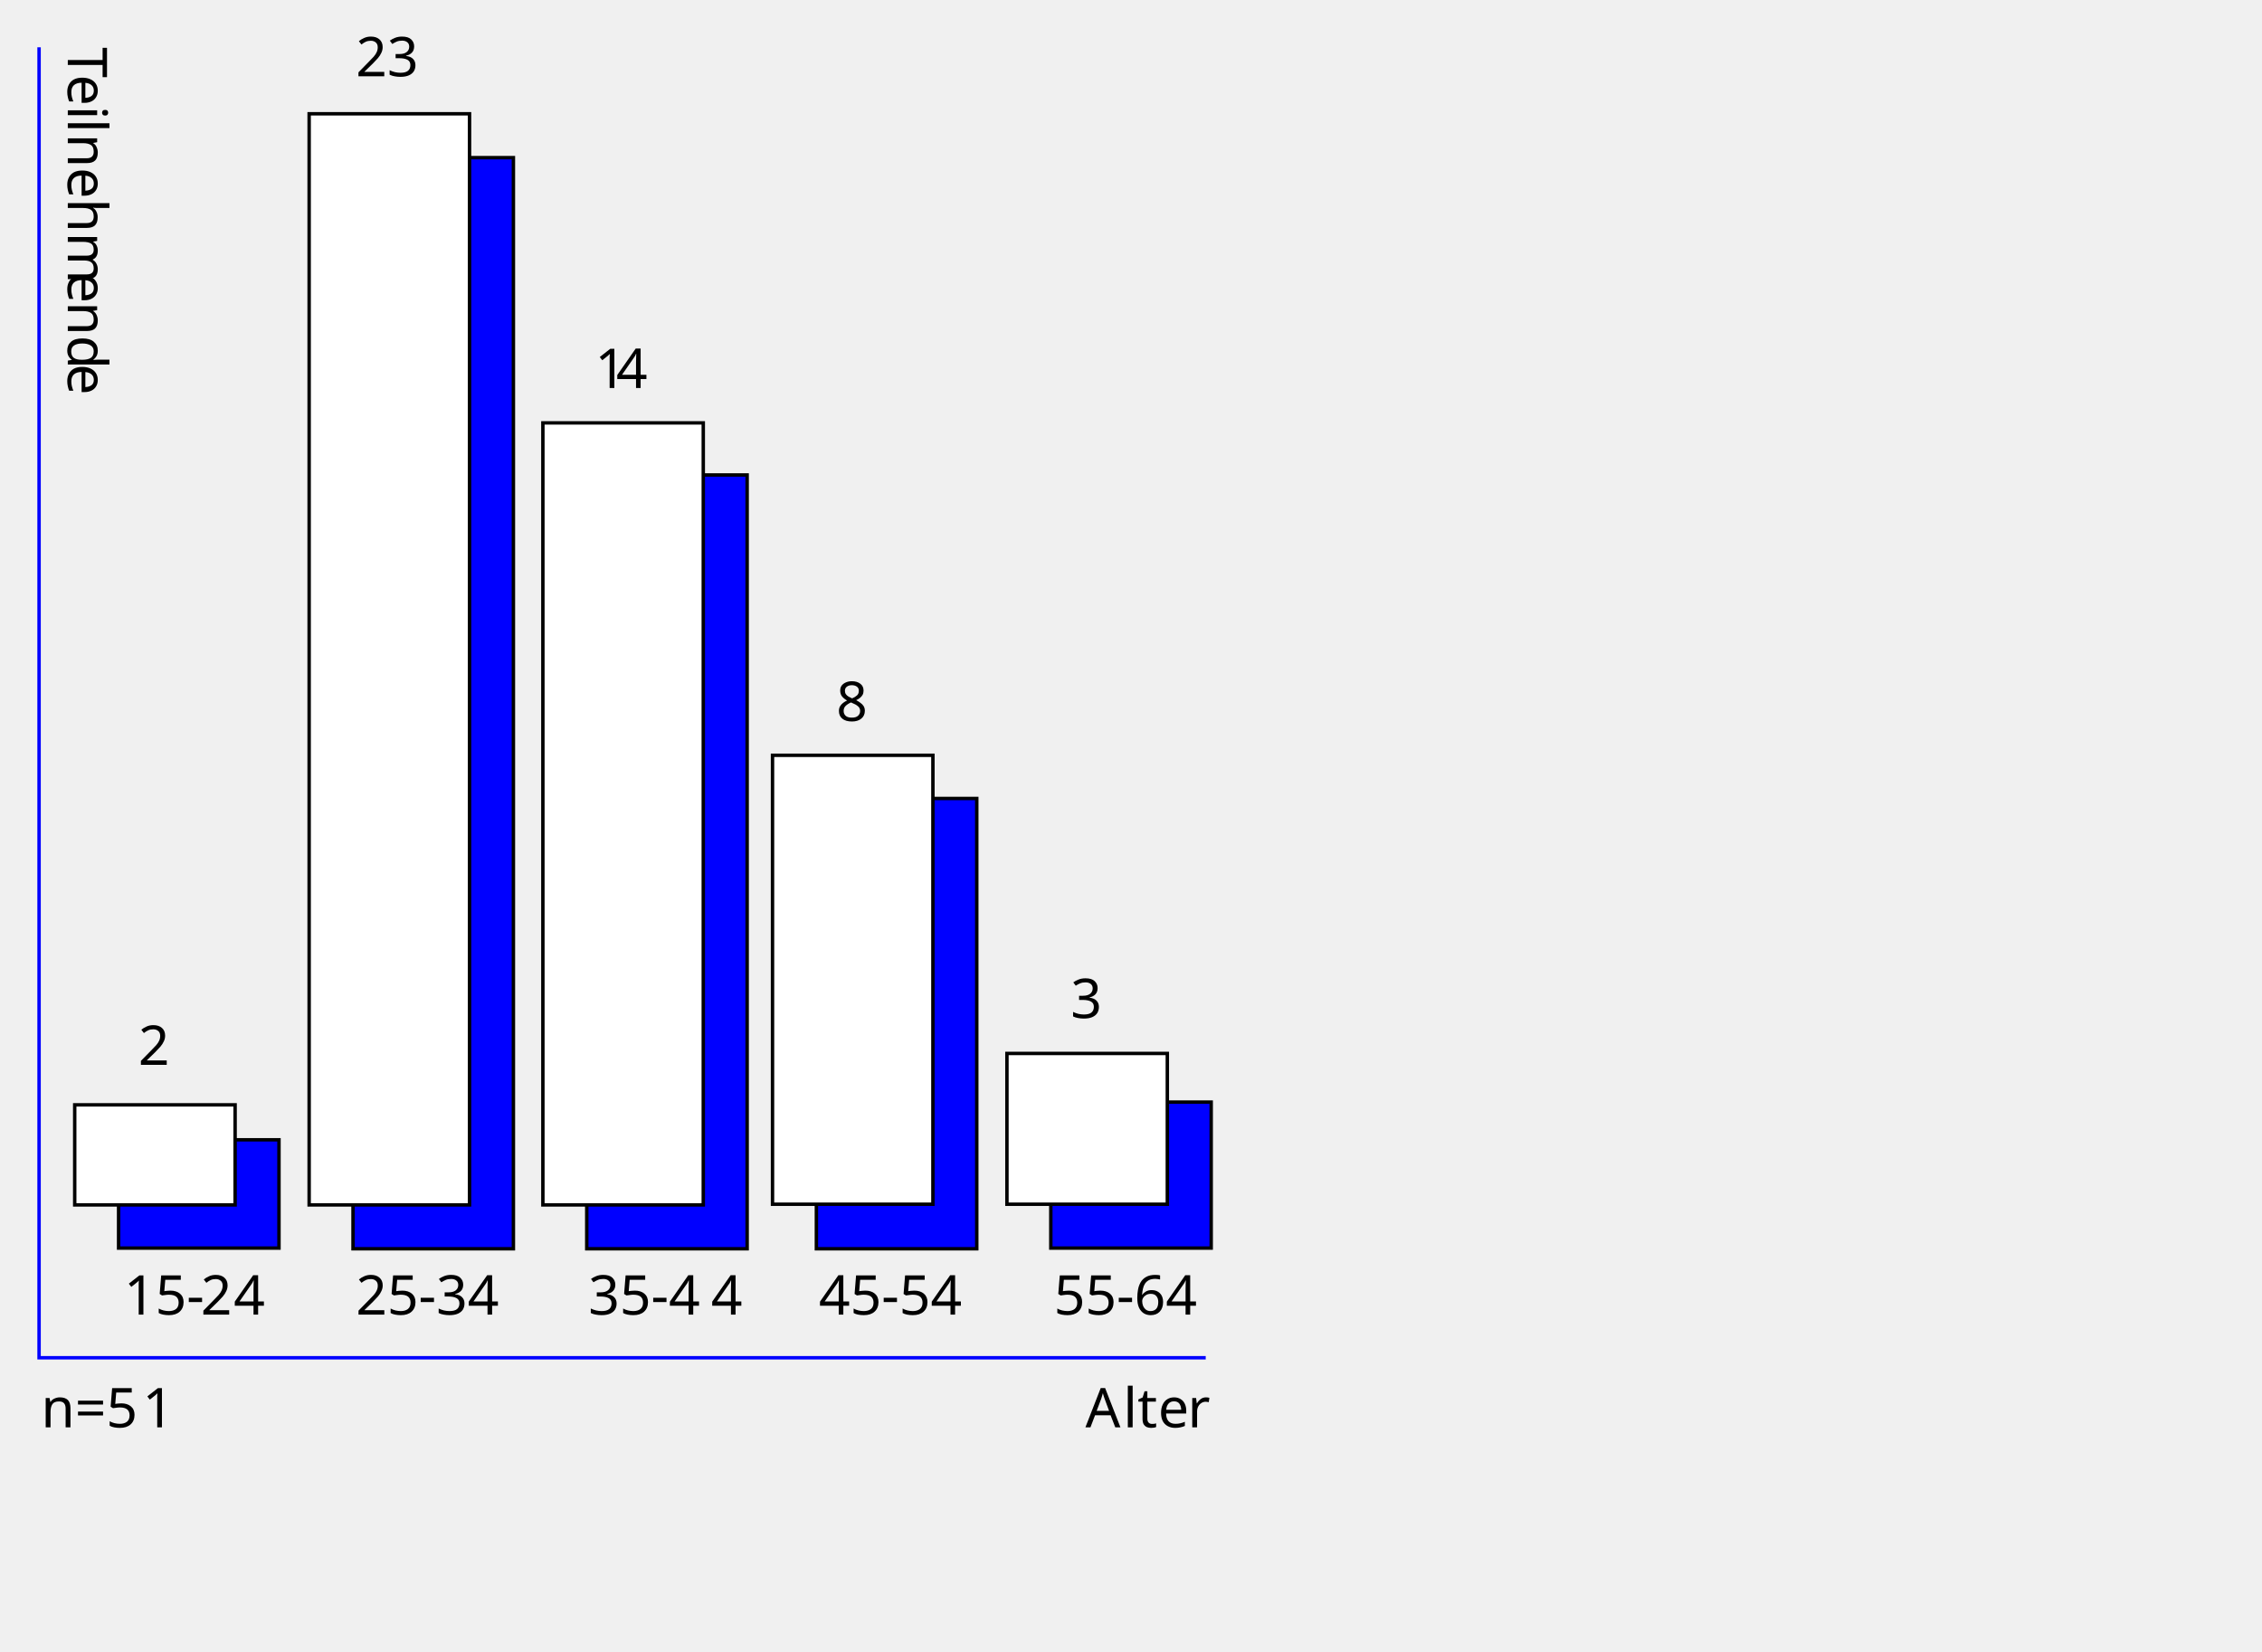
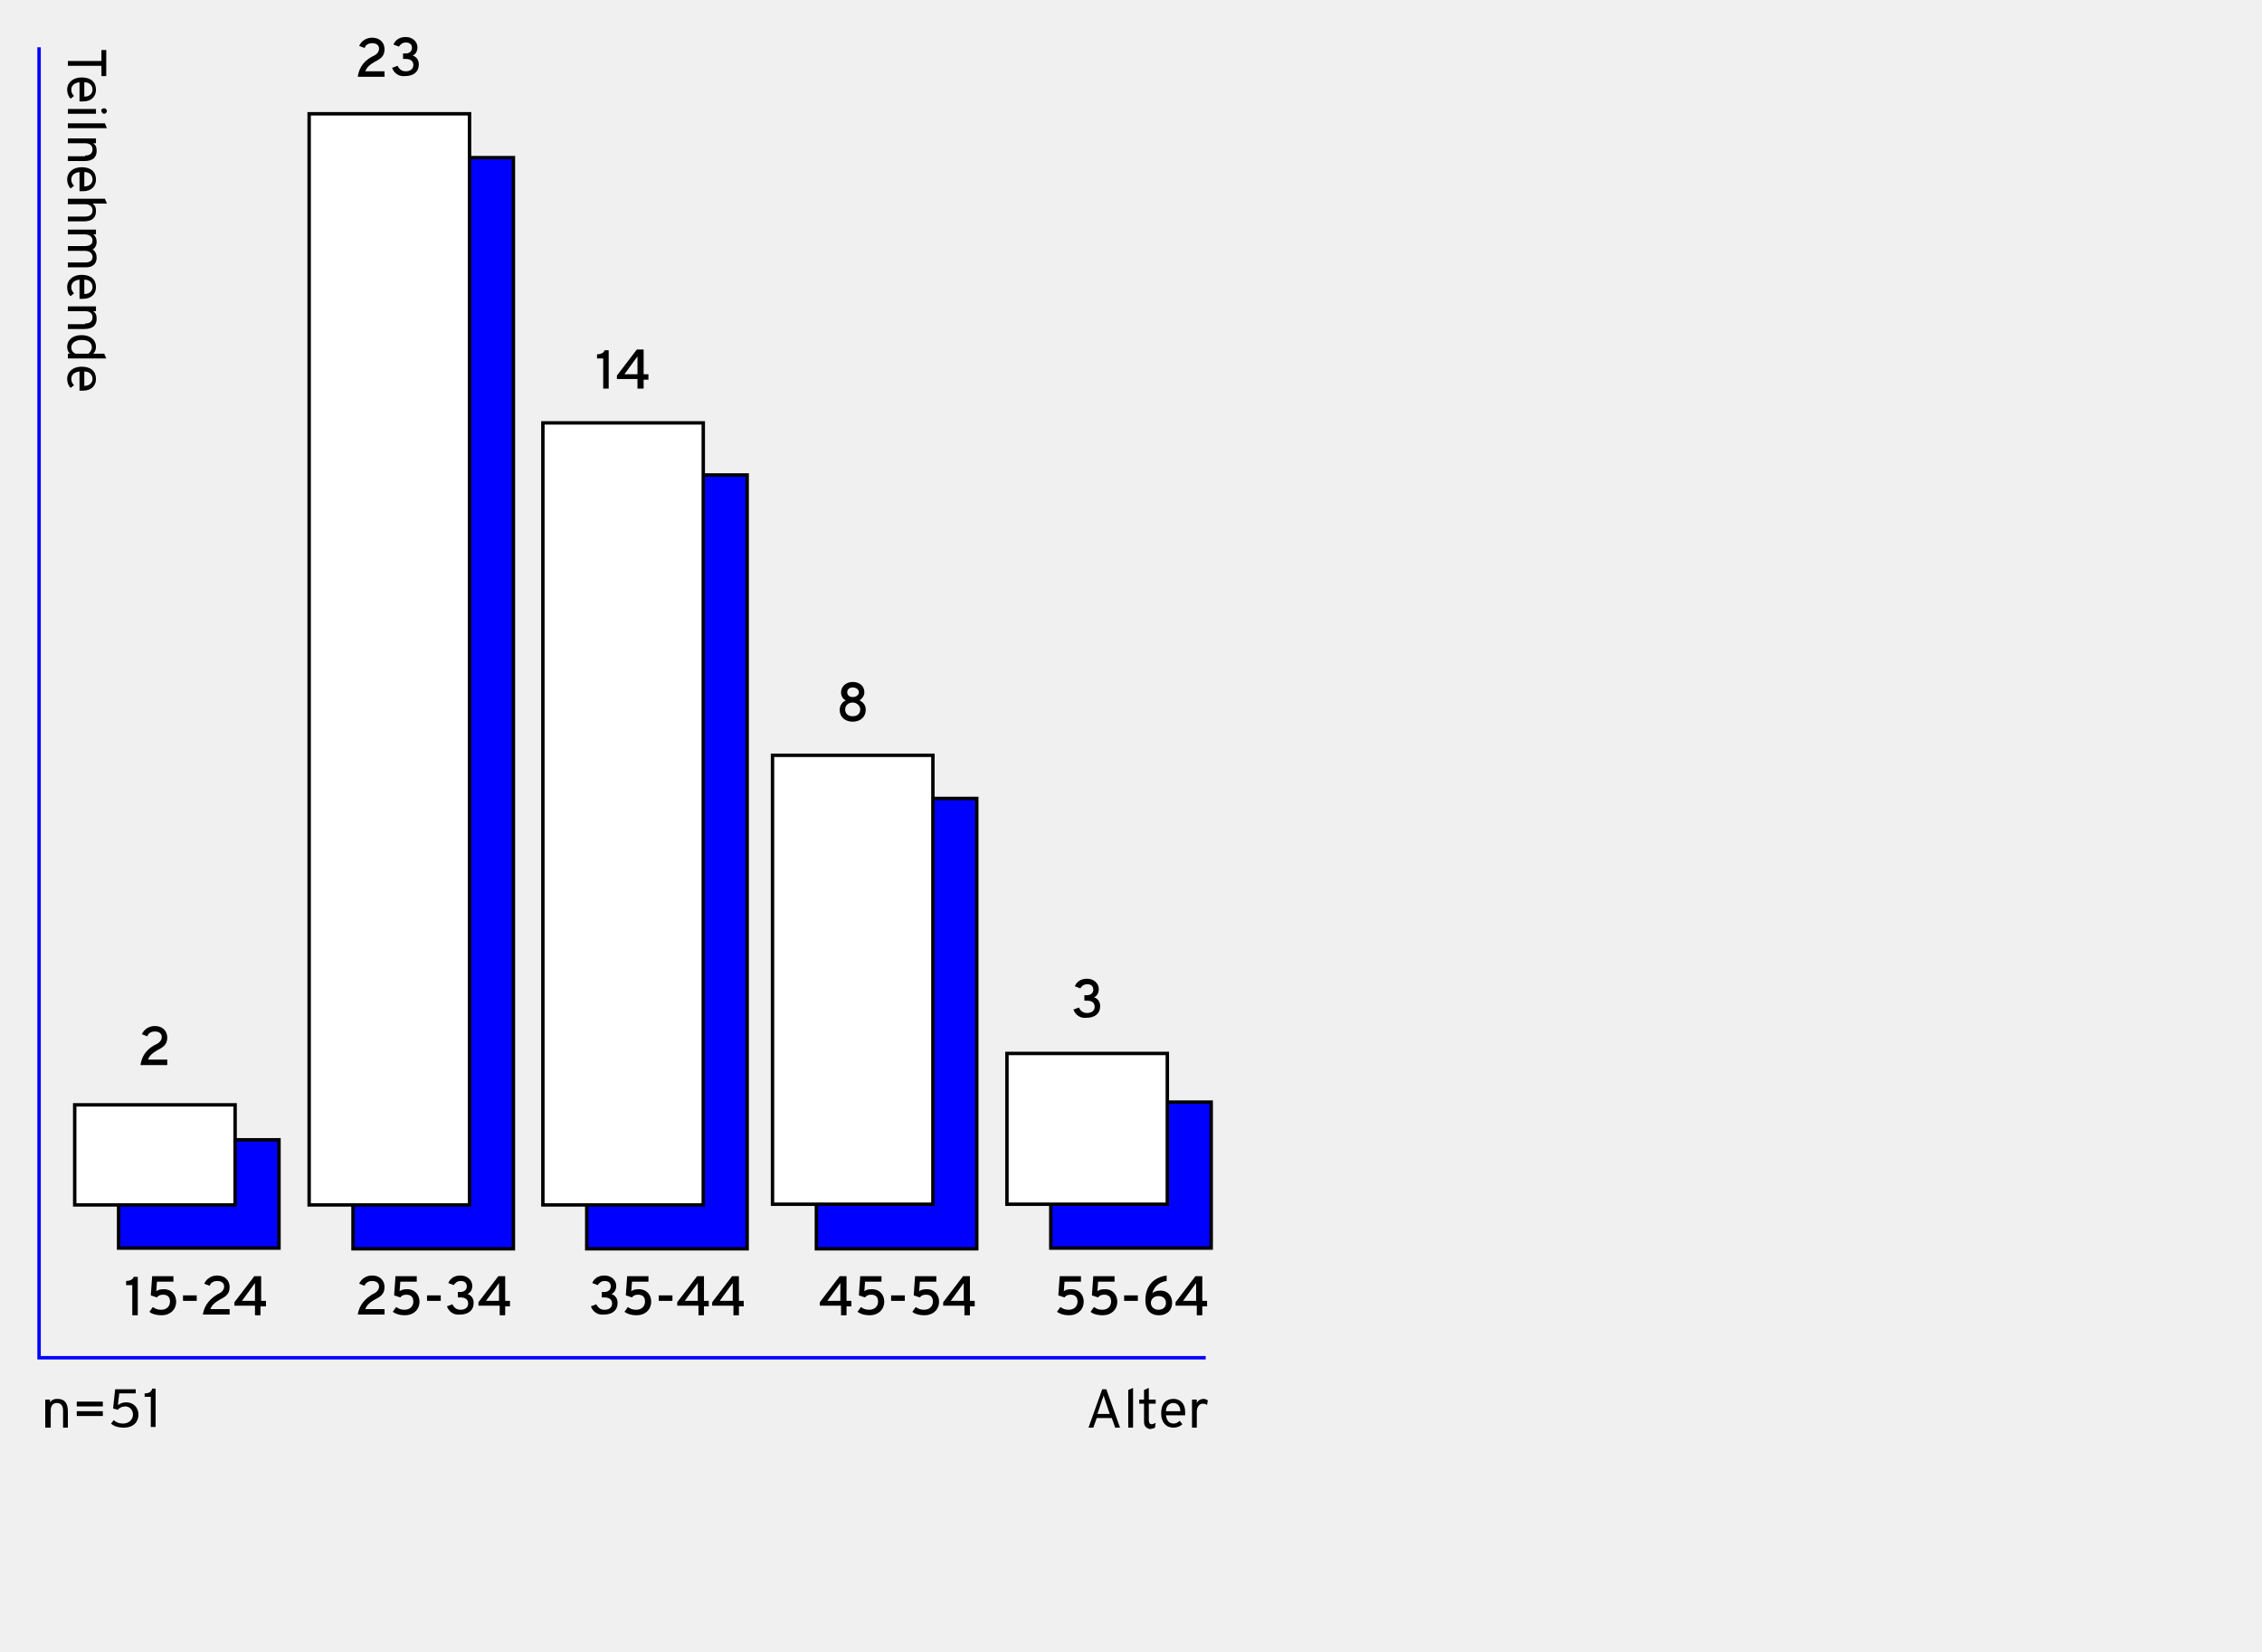
<svg xmlns="http://www.w3.org/2000/svg" version="1.1" id="Layer_1" x="0px" y="0px" viewBox="0 0 330 241" style="enable-background:new 0 0 330 241;" xml:space="preserve">
  <style type="text/css">
- 	.st0{font-family:'Overpass-SemiBold';}
- 	.st1{font-size:8px;}
- 	.st2{fill:#0000FF;}
- 	.st3{fill:none;stroke:#000000;stroke-width:0.5;}
- 	.st4{fill:#FFFFFF;}
- 	.st5{font-family:'Overpass-Regular';}
- 	.st6{fill:none;stroke:#0000FF;stroke-width:0.5;}
+ 	.st0{enable-background:new    ;}
+ 	.st1{fill:#0000FF;}
+ 	.st2{fill:none;stroke:#000000;stroke-width:0.5;}
+ 	.st3{fill:#FFFFFF;}
+ 	.st4{fill:none;stroke:#0000FF;stroke-width:0.5;}
</style>
-   <text transform="matrix(1 0 0 1 18.0791 191.8062)" class="st0 st1">15-</text>
-   <text transform="matrix(1 0 0 1 29.2791 191.8062)" class="st0 st1">2</text>
-   <text transform="matrix(1 0 0 1 34.0791 191.8062)" class="st0 st1">4</text>
-   <text transform="matrix(1 0 0 1 51.9111 191.8062)" class="st0 st1">25-34</text>
-   <text transform="matrix(1 0 0 1 85.8311 191.8062)" class="st0 st1">35-4</text>
-   <text transform="matrix(1 0 0 1 103.7311 191.8062)" class="st0 st1">4</text>
-   <text transform="matrix(1 0 0 1 119.4551 191.8062)" class="st0 st1">45-54</text>
-   <text transform="matrix(1 0 0 1 153.7515 191.8062)" class="st0 st1">55-64</text>
-   <text transform="matrix(1 0 0 1 51.9033 11.1343)" class="st0 st1">23</text>
-   <text transform="matrix(1 0 0 1 86.7832 56.6064)" class="st0 st1">1</text>
-   <text transform="matrix(1 0 0 1 89.8832 56.6064)" class="st0 st1">4</text>
-   <text transform="matrix(1 0 0 1 121.9995 105.1904)" class="st0 st1">8</text>
-   <text transform="matrix(1 0 0 1 156.1914 148.5342)" class="st0 st1">3</text>
-   <text transform="matrix(1 0 0 1 20.1675 155.3662)" class="st0 st1">2</text>
+   <g class="st0">
+     <path d="M19.3,187.5h-0.9v-0.6c0.5,0,1-0.2,1.1-0.6h0.6v5.6h-0.8V187.5z" />
+     <path d="M21.8,191.4l0.5-0.7c0.3,0.2,0.6,0.4,1.2,0.4c0.8,0,1.3-0.5,1.3-1.2c0-0.7-0.4-1-1-1c-0.4,0-0.7,0.1-0.9,0.4l-0.9-0.3   l0.2-2.8h3.1v0.8h-2.4l-0.1,1.4c0.2-0.2,0.6-0.3,1.1-0.3c1.2,0,1.8,0.9,1.8,1.8c0,1.2-0.9,2-2.1,2C22.6,191.9,22,191.6,21.8,191.4z   " />
+     <path d="M26.7,189h2v0.8h-2V189z" />
+   </g>
+   <g class="st0">
+     <path d="M31.8,188.8c0.5-0.2,0.9-0.6,0.9-1.1c0-0.5-0.4-0.8-1-0.8c-0.6,0-1,0.3-1.1,0.7l-0.8-0.3c0.3-0.7,1-1.2,1.9-1.2   c1.1,0,1.8,0.7,1.8,1.7c0,1-0.6,1.4-1.4,1.8c-0.7,0.4-1.2,0.8-1.4,1.4h2.8v0.8h-3.9C29.8,190.3,30.8,189.4,31.8,188.8z" />
+   </g>
+   <g class="st0">
+     <path d="M37.2,190.5h-3V190l2.9-3.8h1v3.6h0.7v0.8H38v1.3h-0.8V190.5z M37.2,187.2l-1.9,2.6h1.9V187.2z" />
+   </g>
+   <g class="st0">
+     <path d="M54.4,188.8c0.5-0.2,0.9-0.6,0.9-1.1c0-0.5-0.4-0.8-1-0.8c-0.6,0-1,0.3-1.1,0.7l-0.8-0.3c0.3-0.7,1-1.2,1.9-1.2   c1.1,0,1.8,0.7,1.8,1.7c0,1-0.6,1.4-1.4,1.8c-0.7,0.4-1.2,0.8-1.4,1.4h2.8v0.8h-3.9C52.4,190.3,53.4,189.4,54.4,188.8z" />
+     <path d="M57.3,191.4l0.5-0.7c0.3,0.2,0.6,0.4,1.2,0.4c0.8,0,1.3-0.5,1.3-1.2c0-0.7-0.4-1-1-1c-0.4,0-0.7,0.1-0.9,0.4l-0.9-0.3   l0.2-2.8h3.1v0.8h-2.4l-0.1,1.4c0.2-0.2,0.6-0.3,1.1-0.3c1.2,0,1.8,0.9,1.8,1.8c0,1.2-0.9,2-2.1,2   C58.1,191.9,57.6,191.6,57.3,191.4z" />
+     <path d="M62.3,189h2v0.8h-2V189z" />
+     <path d="M65.2,190.6l0.8-0.3c0.3,0.6,0.7,0.8,1.2,0.8c0.6,0,1.1-0.3,1.1-0.9c0-0.5-0.3-0.9-1.1-0.9h-0.4v-0.8h0.4   c0.5,0,0.9-0.3,0.9-0.8c0-0.5-0.3-0.8-0.9-0.8c-0.5,0-0.8,0.3-1,0.6l-0.8-0.3c0.3-0.7,0.9-1.1,1.8-1.1c1,0,1.7,0.7,1.7,1.5   c0,0.5-0.2,1-0.7,1.2c0.6,0.2,0.9,0.7,0.9,1.3c0,1.1-0.8,1.7-2,1.7C66.2,191.9,65.5,191.4,65.2,190.6z" />
+     <path d="M72.8,190.5h-3V190l2.9-3.8h1v3.6h0.7v0.8h-0.7v1.3h-0.8V190.5z M72.8,187.2l-1.9,2.6h1.9V187.2z" />
+   </g>
+   <g class="st0">
+     <path d="M86.2,190.6l0.8-0.3c0.3,0.6,0.7,0.8,1.2,0.8c0.6,0,1.1-0.3,1.1-0.9c0-0.5-0.3-0.9-1.1-0.9h-0.4v-0.8h0.4   c0.5,0,0.9-0.3,0.9-0.8c0-0.5-0.3-0.8-0.9-0.8c-0.5,0-0.8,0.3-1,0.6l-0.8-0.3c0.3-0.7,0.9-1.1,1.8-1.1c1,0,1.7,0.7,1.7,1.5   c0,0.5-0.2,1-0.7,1.2c0.6,0.2,0.9,0.7,0.9,1.3c0,1.1-0.8,1.7-2,1.7C87.2,191.9,86.5,191.4,86.2,190.6z" />
+     <path d="M91.1,191.4l0.5-0.7c0.3,0.2,0.6,0.4,1.2,0.4c0.8,0,1.3-0.5,1.3-1.2c0-0.7-0.4-1-1-1c-0.4,0-0.7,0.1-0.9,0.4l-0.9-0.3   l0.2-2.8h3.1v0.8h-2.4l-0.1,1.4c0.2-0.2,0.6-0.3,1.1-0.3c1.2,0,1.8,0.9,1.8,1.8c0,1.2-0.9,2-2.1,2   C91.9,191.9,91.4,191.6,91.1,191.4z" />
+     <path d="M96.1,189h2v0.8h-2V189z" />
+     <path d="M101.8,190.5h-3V190l2.9-3.8h1v3.6h0.7v0.8h-0.7v1.3h-0.8V190.5z M101.8,187.2l-1.9,2.6h1.9V187.2z" />
+   </g>
+   <g class="st0">
+     <path d="M106.9,190.5h-3V190l2.9-3.8h1v3.6h0.7v0.8h-0.7v1.3h-0.8V190.5z M106.9,187.2l-1.9,2.6h1.9V187.2z" />
+   </g>
+   <g class="st0">
+     <path d="M122.6,190.5h-3V190l2.9-3.8h1v3.6h0.7v0.8h-0.7v1.3h-0.8V190.5z M122.6,187.2l-1.9,2.6h1.9V187.2z" />
+     <path d="M125.1,191.4l0.5-0.7c0.3,0.2,0.6,0.4,1.2,0.4c0.8,0,1.3-0.5,1.3-1.2c0-0.7-0.4-1-1-1c-0.4,0-0.7,0.1-0.9,0.4l-0.9-0.3   l0.2-2.8h3.1v0.8h-2.4l-0.1,1.4c0.2-0.2,0.6-0.3,1.1-0.3c1.2,0,1.8,0.9,1.8,1.8c0,1.2-0.9,2-2.1,2   C125.9,191.9,125.4,191.6,125.1,191.4z" />
+     <path d="M130,189h2v0.8h-2V189z" />
+     <path d="M133.1,191.4l0.5-0.7c0.3,0.2,0.6,0.4,1.2,0.4c0.8,0,1.3-0.5,1.3-1.2c0-0.7-0.4-1-1-1c-0.4,0-0.7,0.1-0.9,0.4l-0.9-0.3   l0.2-2.8h3.1v0.8h-2.4l-0.1,1.4c0.2-0.2,0.6-0.3,1.1-0.3c1.2,0,1.8,0.9,1.8,1.8c0,1.2-0.9,2-2.1,2   C133.9,191.9,133.3,191.6,133.1,191.4z" />
+     <path d="M140.6,190.5h-3V190l2.9-3.8h1v3.6h0.7v0.8h-0.7v1.3h-0.8V190.5z M140.6,187.2l-1.9,2.6h1.9V187.2z" />
+   </g>
+   <g class="st0">
+     <path d="M154.2,191.4l0.5-0.7c0.3,0.2,0.6,0.4,1.2,0.4c0.8,0,1.3-0.5,1.3-1.2c0-0.7-0.4-1-1-1c-0.4,0-0.7,0.1-0.9,0.4l-0.9-0.3   l0.2-2.8h3.1v0.8h-2.4l-0.1,1.4c0.2-0.2,0.6-0.3,1.1-0.3c1.2,0,1.8,0.9,1.8,1.8c0,1.2-0.9,2-2.1,2   C155,191.9,154.5,191.6,154.2,191.4z" />
+     <path d="M159.1,191.4l0.5-0.7c0.3,0.2,0.6,0.4,1.2,0.4c0.8,0,1.3-0.5,1.3-1.2c0-0.7-0.4-1-1-1c-0.4,0-0.7,0.1-0.9,0.4l-0.9-0.3   l0.2-2.8h3.1v0.8h-2.4l-0.1,1.4c0.2-0.2,0.6-0.3,1.1-0.3c1.2,0,1.8,0.9,1.8,1.8c0,1.2-0.9,2-2.1,2   C159.9,191.9,159.3,191.6,159.1,191.4z" />
+     <path d="M164,189h2v0.8h-2V189z" />
+     <path d="M167.1,189.7c0-1.9,1-3.3,3.1-3.6v0.8c-0.9,0.1-1.8,0.7-2.1,1.8c0.2-0.2,0.6-0.4,1.2-0.4c1,0,1.7,0.7,1.7,1.8   c0,1.1-0.8,1.8-1.9,1.8C167.7,191.9,167.1,191,167.1,189.7z M170.1,190.1c0-0.6-0.4-1-1.1-1c-0.6,0-1.1,0.4-1.1,1   c0,0.6,0.5,1,1.1,1C169.7,191.1,170.1,190.7,170.1,190.1z" />
+     <path d="M174.5,190.5h-3V190l2.9-3.8h1v3.6h0.7v0.8h-0.7v1.3h-0.8V190.5z M174.5,187.2l-1.9,2.6h1.9V187.2z" />
+   </g>
+   <g class="st0">
+     <path d="M54.4,8.2c0.5-0.2,0.9-0.6,0.9-1.1c0-0.5-0.4-0.8-1-0.8c-0.6,0-1,0.3-1.1,0.7l-0.8-0.3c0.3-0.7,1-1.2,1.9-1.2   c1.1,0,1.8,0.7,1.8,1.7c0,1-0.6,1.4-1.4,1.8c-0.7,0.4-1.2,0.8-1.4,1.4h2.8v0.8h-3.9C52.4,9.6,53.4,8.7,54.4,8.2z" />
+     <path d="M57.2,9.9L58,9.6c0.3,0.6,0.7,0.8,1.2,0.8c0.6,0,1.1-0.3,1.1-0.9c0-0.5-0.3-0.9-1.1-0.9h-0.4V7.8h0.4   c0.5,0,0.9-0.3,0.9-0.8c0-0.5-0.3-0.8-0.9-0.8c-0.5,0-0.8,0.3-1,0.6l-0.8-0.3c0.3-0.7,0.9-1.1,1.8-1.1c1,0,1.7,0.7,1.7,1.5   c0,0.5-0.2,1-0.7,1.2c0.6,0.2,0.9,0.7,0.9,1.3c0,1.1-0.8,1.7-2,1.7C58.2,11.2,57.5,10.7,57.2,9.9z" />
+   </g>
+   <g class="st0">
+     <path d="M88,52.3h-0.9v-0.6c0.5,0,1-0.2,1.1-0.6h0.6v5.6H88V52.3z" />
+   </g>
+   <g class="st0">
+     <path d="M93,55.3h-3v-0.5l2.9-3.8h1v3.6h0.7v0.8h-0.7v1.3H93V55.3z M93,52l-1.9,2.6H93V52z" />
+   </g>
+   <g class="st0">
+     <path d="M122.5,103.6c0-0.7,0.4-1.2,0.9-1.4c-0.4-0.2-0.7-0.6-0.7-1.2c0-0.8,0.7-1.5,1.7-1.5s1.7,0.6,1.7,1.5   c0,0.5-0.3,0.9-0.7,1.2c0.6,0.3,0.9,0.7,0.9,1.4c0,1-0.8,1.7-1.9,1.7C123.3,105.3,122.5,104.6,122.5,103.6z M125.5,103.5   c0-0.5-0.5-1-1.1-1c-0.6,0-1.1,0.4-1.1,1c0,0.6,0.4,1,1.1,1C125.1,104.5,125.5,104.1,125.5,103.5z M125.3,101   c0-0.4-0.4-0.7-0.9-0.7c-0.5,0-0.8,0.3-0.8,0.7c0,0.4,0.3,0.7,0.8,0.7C124.9,101.7,125.3,101.4,125.3,101z" />
+   </g>
+   <g class="st0">
+     <path d="M156.6,147.3l0.8-0.3c0.3,0.6,0.7,0.8,1.2,0.8c0.6,0,1.1-0.3,1.1-0.9c0-0.5-0.3-0.9-1.1-0.9h-0.4v-0.8h0.4   c0.5,0,0.9-0.3,0.9-0.8c0-0.5-0.3-0.8-0.9-0.8c-0.5,0-0.8,0.3-1,0.6l-0.8-0.3c0.3-0.7,0.9-1.1,1.8-1.1c1,0,1.7,0.7,1.7,1.5   c0,0.5-0.2,1-0.7,1.2c0.6,0.2,0.9,0.7,0.9,1.3c0,1.1-0.8,1.7-2,1.7C157.6,148.6,156.9,148.1,156.6,147.3z" />
+   </g>
+   <g class="st0">
+     <path d="M22.7,152.4c0.5-0.2,0.9-0.6,0.9-1.1c0-0.5-0.4-0.8-1-0.8c-0.6,0-1,0.3-1.1,0.7l-0.8-0.3c0.3-0.7,1-1.2,1.9-1.2   c1.1,0,1.8,0.7,1.8,1.7c0,1-0.6,1.4-1.4,1.8c-0.7,0.4-1.2,0.8-1.4,1.4h2.8v0.8h-3.9C20.7,153.8,21.7,152.9,22.7,152.4z" />
+   </g>
+   <rect x="153.3" y="160.8" class="st1" width="23.4" height="21.3" />
  <rect x="153.3" y="160.8" class="st2" width="23.4" height="21.3" />
-   <rect x="153.3" y="160.8" class="st3" width="23.4" height="21.3" />
-   <rect x="146.9" y="153.7" class="st4" width="23.4" height="22" />
  <rect x="146.9" y="153.7" class="st3" width="23.4" height="22" />
+   <rect x="146.9" y="153.7" class="st2" width="23.4" height="22" />
+   <rect x="119.1" y="116.5" class="st1" width="23.4" height="65.7" />
  <rect x="119.1" y="116.5" class="st2" width="23.4" height="65.7" />
-   <rect x="119.1" y="116.5" class="st3" width="23.4" height="65.7" />
-   <rect x="112.7" y="110.2" class="st4" width="23.4" height="65.5" />
  <rect x="112.7" y="110.2" class="st3" width="23.4" height="65.5" />
+   <rect x="112.7" y="110.2" class="st2" width="23.4" height="65.5" />
+   <rect x="85.6" y="69.3" class="st1" width="23.4" height="112.9" />
  <rect x="85.6" y="69.3" class="st2" width="23.4" height="112.9" />
-   <rect x="85.6" y="69.3" class="st3" width="23.4" height="112.9" />
-   <rect x="79.2" y="61.7" class="st4" width="23.4" height="114.1" />
  <rect x="79.2" y="61.7" class="st3" width="23.4" height="114.1" />
+   <rect x="79.2" y="61.7" class="st2" width="23.4" height="114.1" />
+   <rect x="51.5" y="23" class="st1" width="23.4" height="159.2" />
  <rect x="51.5" y="23" class="st2" width="23.4" height="159.2" />
-   <rect x="51.5" y="23" class="st3" width="23.4" height="159.2" />
-   <rect x="45.1" y="16.6" class="st4" width="23.4" height="159.2" />
  <rect x="45.1" y="16.6" class="st3" width="23.4" height="159.2" />
+   <rect x="45.1" y="16.6" class="st2" width="23.4" height="159.2" />
+   <rect x="17.3" y="166.3" class="st1" width="23.4" height="15.8" />
  <rect x="17.3" y="166.3" class="st2" width="23.4" height="15.8" />
-   <rect x="17.3" y="166.3" class="st3" width="23.4" height="15.8" />
-   <rect x="10.9" y="161.2" class="st4" width="23.4" height="14.6" />
  <rect x="10.9" y="161.2" class="st3" width="23.4" height="14.6" />
-   <text transform="matrix(-6.123234e-17 1 -1 -6.123234e-17 9.8906 6.8979)" class="st5 st1">T</text>
-   <text transform="matrix(-6.123234e-17 1 -1 -6.123234e-17 9.8906 10.8979)" class="st5 st1">ei</text>
-   <text transform="matrix(-6.123234e-17 1 -1 -6.123234e-17 9.8906 17.2979)" class="st5 st1">l</text>
-   <text transform="matrix(-6.123234e-17 1 -1 -6.123234e-17 9.8906 19.4979)" class="st5 st1">nehm</text>
-   <text transform="matrix(-6.123234e-17 1 -1 -6.123234e-17 9.8906 39.6979)" class="st5 st1">e</text>
-   <text transform="matrix(-6.123234e-17 1 -1 -6.123234e-17 9.8906 43.9979)" class="st5 st1">nd</text>
-   <text transform="matrix(-6.123234e-17 1 -1 -6.123234e-17 9.8906 53.0979)" class="st5 st1">e</text>
-   <text transform="matrix(1 0 0 1 158.3491 208.2539)" class="st5 st1">A</text>
-   <text transform="matrix(1 0 0 1 163.8491 208.2539)" class="st5 st1">l</text>
-   <text transform="matrix(1 0 0 1 165.9491 208.2539)" class="st5 st1">t</text>
-   <text transform="matrix(1 0 0 1 168.9491 208.2539)" class="st5 st1">e</text>
-   <text transform="matrix(1 0 0 1 173.2491 208.2539)" class="st5 st1">r</text>
-   <text transform="matrix(1 0 0 1 5.981 208.2539)" class="st5 st1">n=5</text>
-   <text transform="matrix(1 0 0 1 20.781 208.2539)" class="st5 st1">1</text>
-   <polyline class="st6" points="175.9,198.1 5.7,198.1 5.7,6.9 " />
+   <rect x="10.9" y="161.2" class="st2" width="23.4" height="14.6" />
+   <g class="st0">
+     <path d="M9.9,9.6V8.9h4.9V7.3h0.7v3.8h-0.7V9.6H9.9z" />
+   </g>
+   <g class="st0">
+     <path d="M11.9,11.3c1.4,0,2.1,0.7,2.1,1.8c0,0.9-0.6,1.7-1.9,1.7c-0.1,0-0.3,0-0.5,0V12c-0.8,0.1-1.2,0.5-1.2,1.1   c0,0.3,0.1,0.6,0.4,0.9l-0.5,0.4c-0.3-0.3-0.5-0.8-0.5-1.3C9.8,12,10.7,11.3,11.9,11.3z M12.3,14.1c0.9,0,1.2-0.6,1.2-1   c0-0.6-0.4-1.1-1.2-1.1V14.1z" />
+     <path d="M14,15.9v0.7H9.9v-0.7H14z M15.2,15.8c0.2,0,0.4,0.2,0.4,0.4c0,0.2-0.2,0.4-0.4,0.4c-0.2,0-0.4-0.2-0.4-0.4   C14.7,16,14.9,15.8,15.2,15.8z" />
+   </g>
+   <g class="st0">
+     <path d="M15.3,18l0.3,0.7H9.9V18H15.3z" />
+   </g>
+   <g class="st0">
+     <path d="M12.4,22.7c0.8,0,1.1-0.4,1.1-0.9c0-0.5-0.3-0.9-1.1-0.9H9.9v-0.7H14v0.7h-0.4c0.4,0.3,0.5,0.6,0.5,1.1   c0,0.9-0.5,1.5-1.8,1.5H9.9v-0.7H12.4z" />
+     <path d="M11.9,24.4c1.4,0,2.1,0.7,2.1,1.8c0,0.9-0.6,1.7-1.9,1.7c-0.1,0-0.3,0-0.5,0v-2.8c-0.8,0.1-1.2,0.5-1.2,1.1   c0,0.3,0.1,0.6,0.4,0.9l-0.5,0.4c-0.3-0.3-0.5-0.8-0.5-1.3C9.8,25.1,10.7,24.4,11.9,24.4z M12.3,27.2c0.9,0,1.2-0.6,1.2-1   c0-0.6-0.4-1.1-1.2-1.1V27.2z" />
+     <path d="M15.3,29l0.3,0.7h-2.1c0.4,0.3,0.5,0.6,0.5,1.1c0,0.9-0.5,1.5-1.8,1.5H9.9v-0.7h2.5c0.8,0,1.1-0.4,1.1-0.9   c0-0.5-0.3-0.9-1.1-0.9H9.9V29H15.3z" />
+     <path d="M12.4,38.3c0.6,0,1.1-0.2,1.1-0.8c0-0.5-0.4-0.9-1.1-0.9H9.9v-0.7h2.5c0.6,0,1.1-0.2,1.1-0.8c0-0.5-0.4-0.9-1.1-0.9H9.9   v-0.7H14v0.7h-0.4c0.3,0.2,0.5,0.6,0.5,1.1c0,0.4-0.2,0.9-0.6,1.1c0.4,0.2,0.6,0.7,0.6,1.2c0,0.8-0.5,1.4-1.5,1.4H9.9v-0.7H12.4z" />
+   </g>
+   <g class="st0">
+     <path d="M11.9,40.1c1.4,0,2.1,0.7,2.1,1.8c0,0.9-0.6,1.7-1.9,1.7c-0.1,0-0.3,0-0.5,0v-2.8c-0.8,0.1-1.2,0.5-1.2,1.1   c0,0.3,0.1,0.6,0.4,0.9l-0.5,0.4C10,43,9.8,42.5,9.8,41.9C9.8,40.8,10.7,40.1,11.9,40.1z M12.3,42.9c0.9,0,1.2-0.6,1.2-1   c0-0.6-0.4-1.1-1.2-1.1V42.9z" />
+   </g>
+   <g class="st0">
+     <path d="M12.4,47.2c0.8,0,1.1-0.4,1.1-0.9c0-0.5-0.3-0.9-1.1-0.9H9.9v-0.7H14v0.7h-0.4c0.4,0.3,0.5,0.6,0.5,1.1   c0,0.9-0.5,1.5-1.8,1.5H9.9v-0.7H12.4z" />
+     <path d="M11.9,48.9c1.3,0,2.1,0.7,2.1,1.7c0,0.5-0.2,0.8-0.4,1h1.6l0.3,0.7H9.9v-0.7h0.3c-0.2-0.2-0.4-0.5-0.4-1   C9.8,49.6,10.6,48.9,11.9,48.9z M11,51.6h1.9c0.2-0.2,0.5-0.5,0.5-0.9c0-0.7-0.5-1.1-1.5-1.1c-0.8,0-1.5,0.4-1.5,1.1   C10.4,51.1,10.6,51.4,11,51.6z" />
+   </g>
+   <g class="st0">
+     <path d="M11.9,53.5c1.4,0,2.1,0.7,2.1,1.8c0,0.9-0.6,1.7-1.9,1.7c-0.1,0-0.3,0-0.5,0v-2.8c-0.8,0.1-1.2,0.5-1.2,1.1   c0,0.3,0.1,0.6,0.4,0.9l-0.5,0.4c-0.3-0.3-0.5-0.8-0.5-1.3C9.8,54.2,10.7,53.5,11.9,53.5z M12.3,56.3c0.9,0,1.2-0.6,1.2-1   c0-0.6-0.4-1.1-1.2-1.1V56.3z" />
+   </g>
+   <g class="st0">
+     <path d="M162.2,206.9H160l-0.5,1.4h-0.7l2-5.6h0.6l2,5.6h-0.7L162.2,206.9z M161.2,204.2c-0.1-0.2-0.1-0.4-0.2-0.6   c0,0.1-0.1,0.4-0.2,0.6l-0.7,2.1h1.8L161.2,204.2z" />
+   </g>
+   <g class="st0">
+     <path d="M164.6,202.8l0.7-0.3v5.8h-0.7V202.8z" />
+   </g>
+   <g class="st0">
+     <path d="M166.9,207.4v-2.6h-0.7v-0.6h0.7v-1.4l0.7-0.3v1.7h1v0.6h-1v2.4c0,0.3,0.1,0.6,0.4,0.6c0.2,0,0.4-0.1,0.6-0.2l-0.1,0.7   c-0.2,0.1-0.5,0.2-0.8,0.2C167.1,208.3,166.9,208,166.9,207.4z" />
+   </g>
+   <g class="st0">
+     <path d="M169.4,206.2c0-1.4,0.7-2.1,1.8-2.1c0.9,0,1.7,0.6,1.7,1.9c0,0.1,0,0.3,0,0.5h-2.8c0.1,0.8,0.5,1.2,1.1,1.2   c0.3,0,0.6-0.1,0.9-0.4l0.4,0.5c-0.3,0.3-0.8,0.5-1.3,0.5C170.1,208.3,169.4,207.5,169.4,206.2z M172.2,205.9c0-0.9-0.6-1.2-1-1.2   c-0.6,0-1.1,0.4-1.1,1.2H172.2z" />
+   </g>
+   <g class="st0">
+     <path d="M173.9,204.2h0.7v0.5c0.2-0.4,0.6-0.6,1-0.6c0.2,0,0.4,0.1,0.6,0.2l-0.1,0.7c-0.1-0.1-0.3-0.2-0.6-0.2   c-0.4,0-0.9,0.3-0.9,1.2v2.3h-0.7V204.2z" />
+   </g>
+   <g class="st0">
+     <path d="M9.2,205.8c0-0.8-0.4-1.1-0.9-1.1c-0.5,0-0.9,0.3-0.9,1.1v2.5H6.6v-4.1h0.7v0.4c0.3-0.4,0.6-0.5,1.1-0.5   c0.9,0,1.5,0.5,1.5,1.8v2.4H9.2V205.8z" />
+     <path d="M11.2,204.5h3.8v0.7h-3.8V204.5z M11.2,205.9h3.8v0.7h-3.8V205.9z" />
+     <path d="M16.2,207.7l0.4-0.5c0.3,0.3,0.7,0.5,1.4,0.5c0.8,0,1.4-0.6,1.4-1.3c0-0.7-0.5-1.2-1.1-1.2c-0.5,0-0.9,0.2-1.1,0.5   l-0.7-0.2l0.3-2.8h3v0.6h-2.4l-0.2,1.7c0.3-0.2,0.7-0.4,1.2-0.4c1.1,0,1.8,0.8,1.8,1.8c0,1.1-0.8,1.9-2.1,1.9   C17.1,208.3,16.5,208,16.2,207.7z" />
+   </g>
+   <g class="st0">
+     <path d="M22,203.8h-0.9v-0.5c0.6,0,1-0.2,1.1-0.7h0.5v5.6H22V203.8z" />
+   </g>
+   <polyline class="st4" points="175.9,198.1 5.7,198.1 5.7,6.9 " />
</svg>
